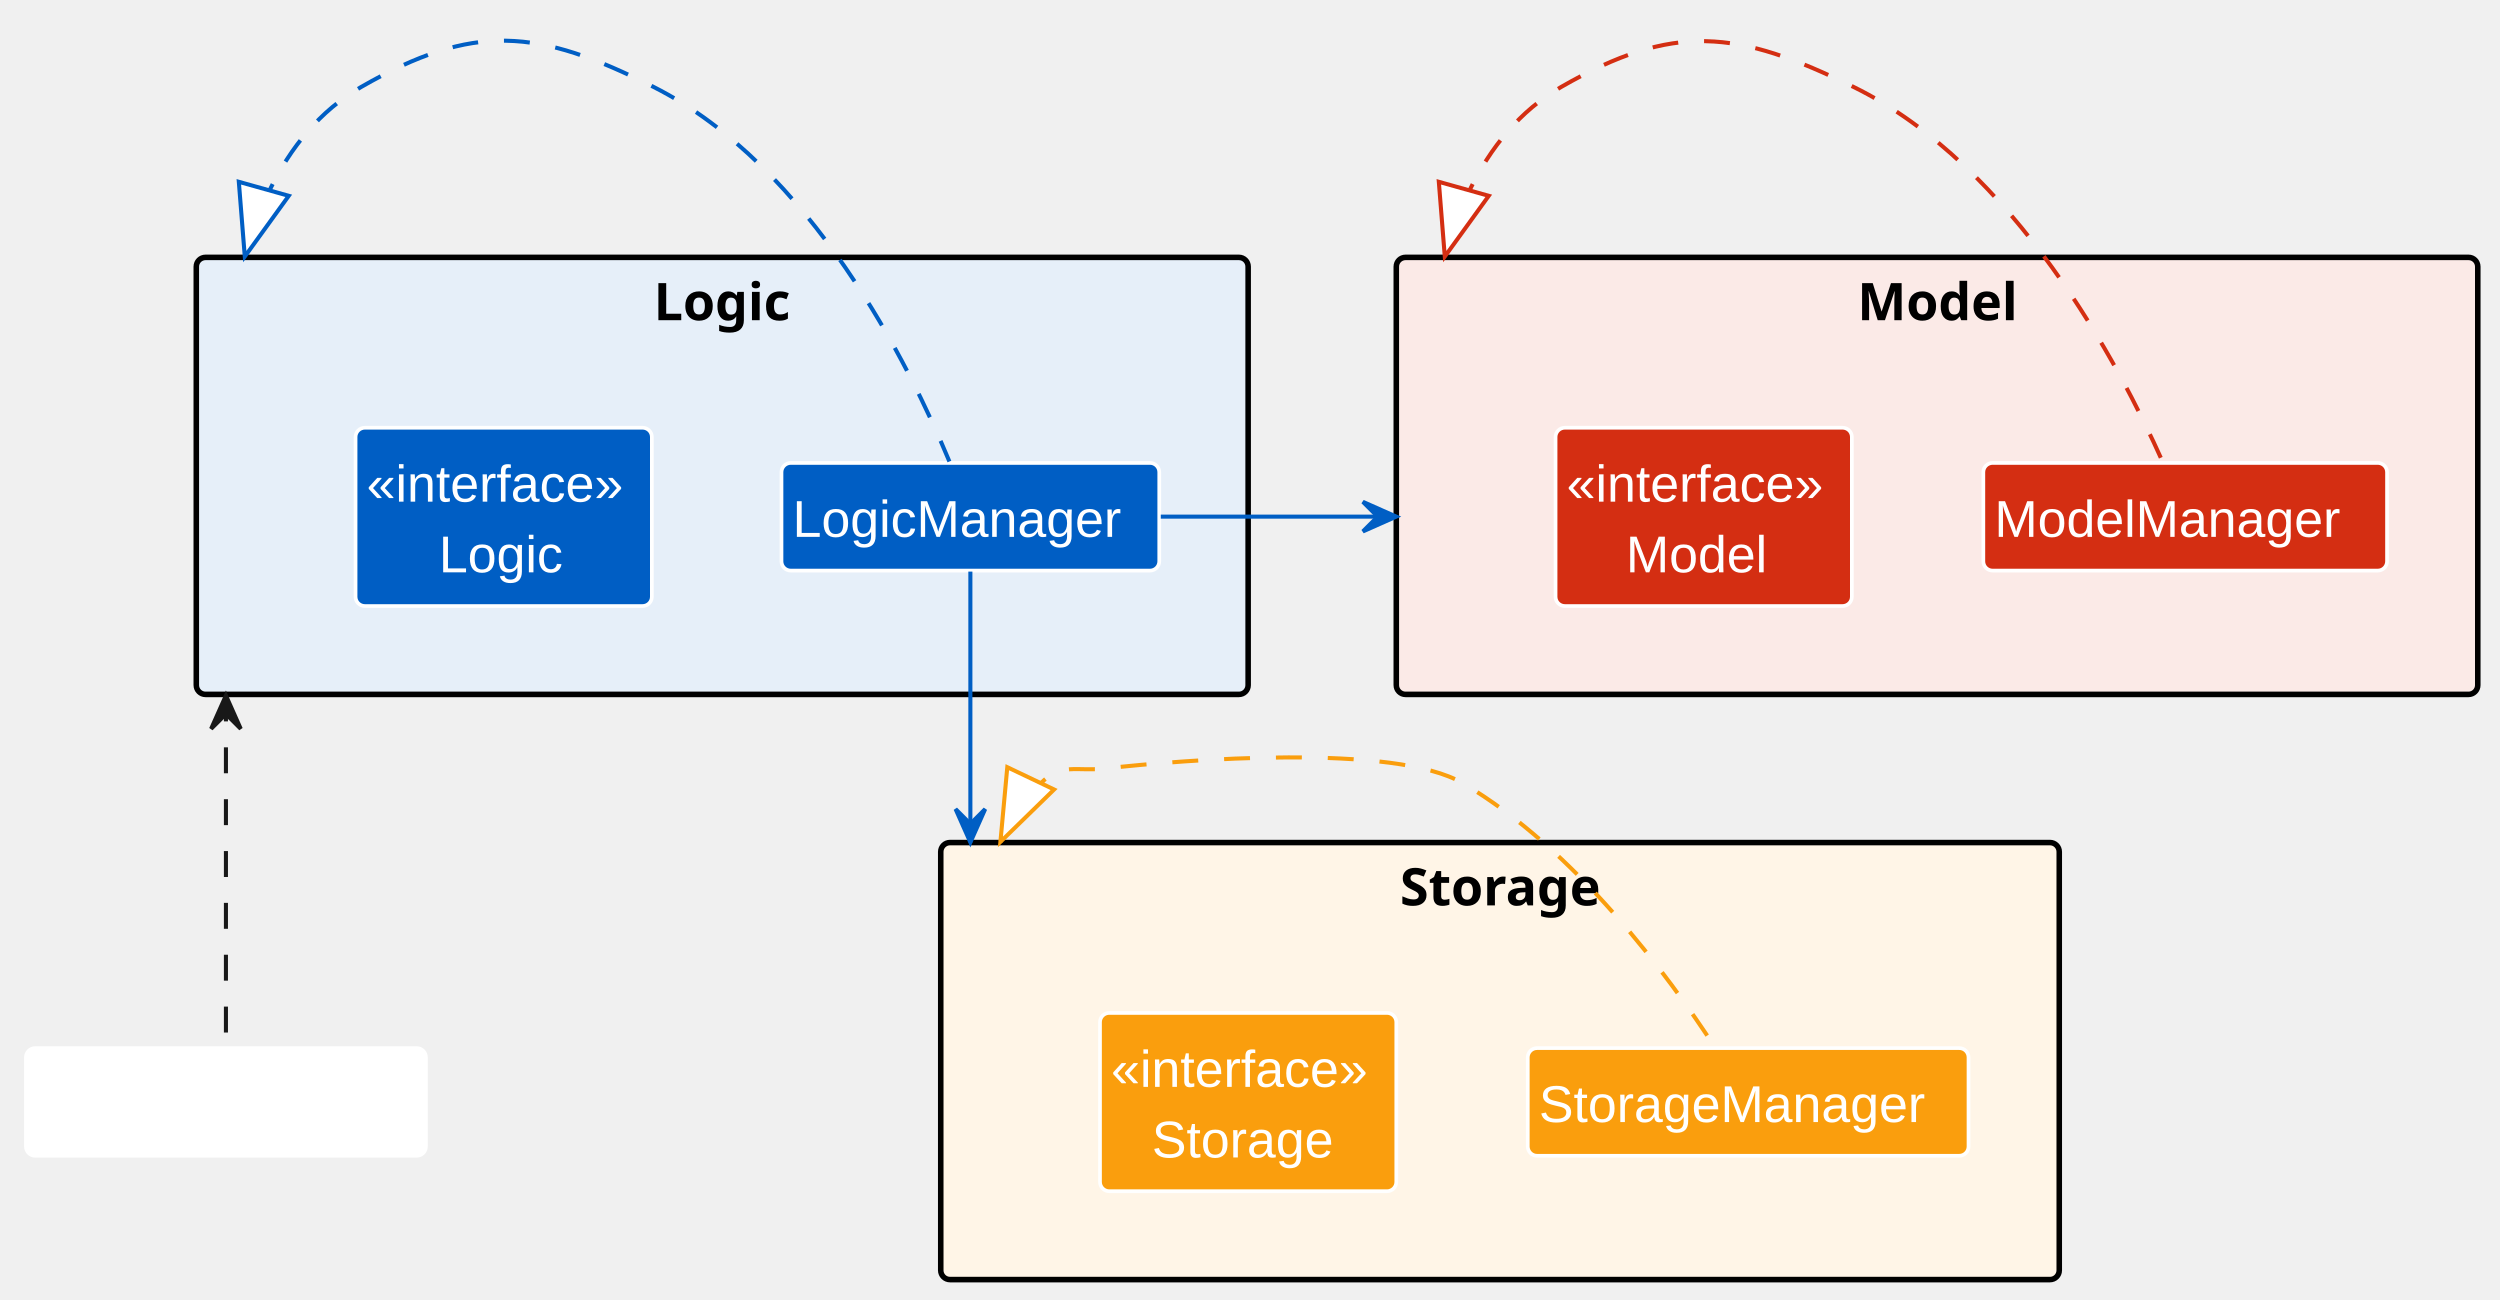
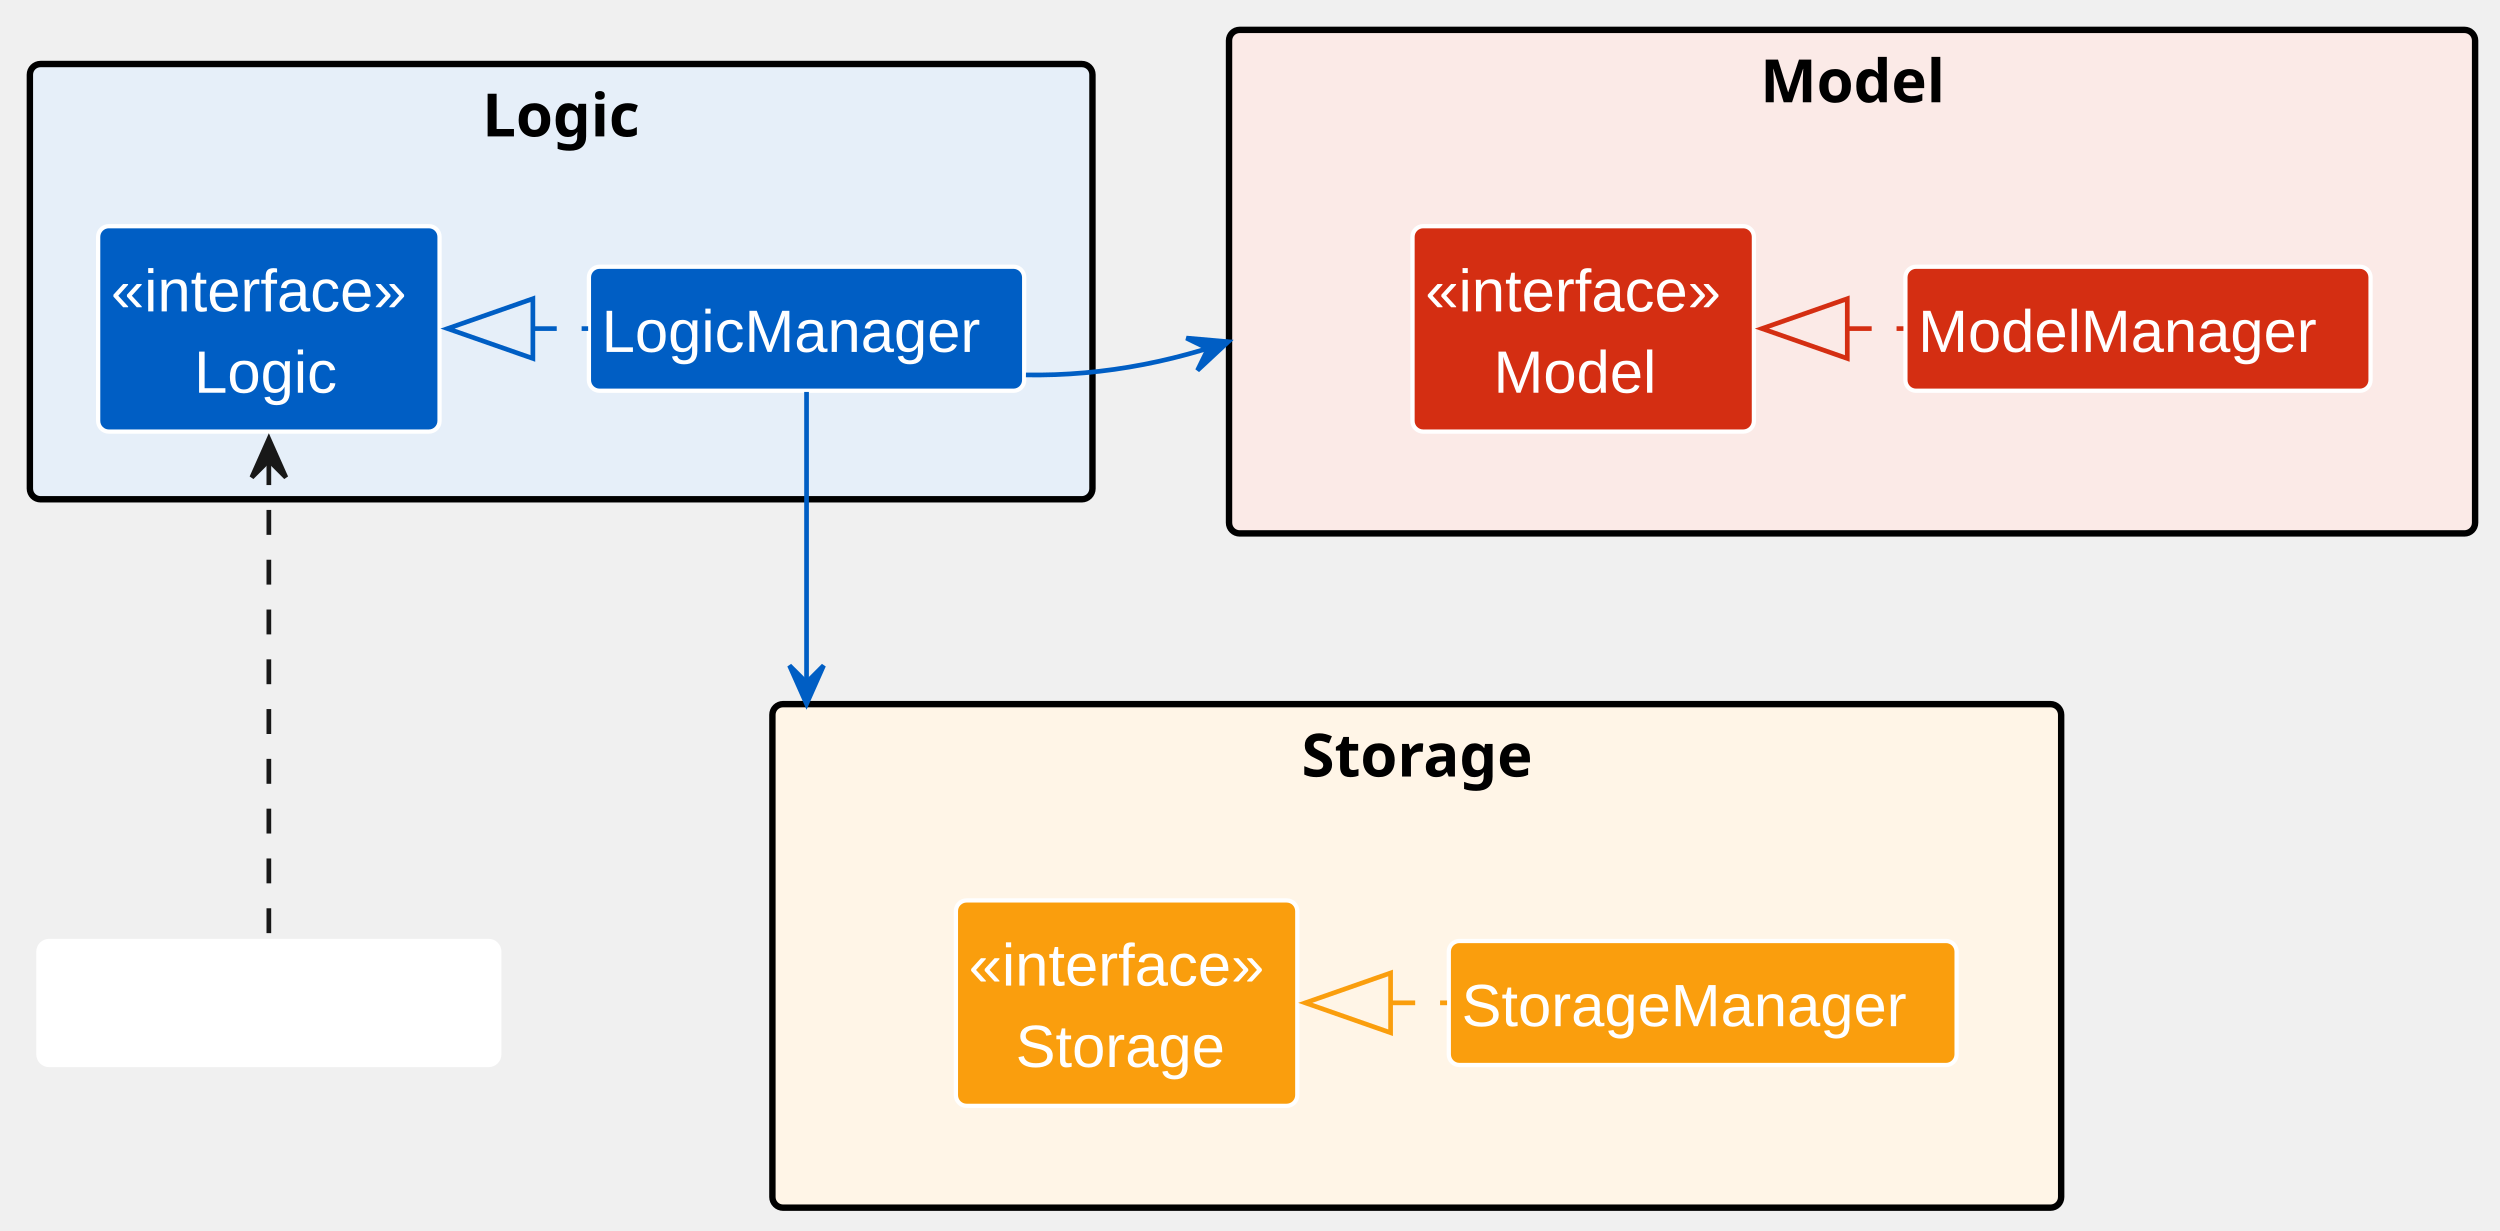
- <svg xmlns="http://www.w3.org/2000/svg" contentStyleType="text/css" height="351px" preserveAspectRatio="none" style="width:675px;height:351px;background:#FFFFFF;" version="1.1" viewBox="0 0 675 351" width="675px" zoomAndPan="magnify">
+ <svg xmlns="http://www.w3.org/2000/svg" contentStyleType="text/css" height="346.8px" preserveAspectRatio="none" style="width:703px;height:346px;background:#FFFFFF;" version="1.1" viewBox="0 0 703 346" width="703.2px" zoomAndPan="magnify">
  <defs />
  <g>
    <g id="cluster_Logic">
-       <rect fill="#E6EFF9" height="118" rx="2.5" ry="2.5" style="stroke:#000000;stroke-width:1.5;" width="284" x="53" y="69.49" />
-       <text fill="#000000" font-family="sans-serif" font-size="14" font-weight="bold" lengthAdjust="spacing" textLength="37" x="176.5" y="86.456">Logic
+       <rect fill="#E6EFF9" height="122.4" rx="3" ry="3" style="stroke:#000000;stroke-width:1.8;" width="298.8" x="8.4" y="18" />
+       <text fill="#000000" font-family="sans-serif" font-size="16.8" font-weight="bold" lengthAdjust="spacing" textLength="44.4" x="135.6" y="38.359">Logic
            </text>
    </g>
    <g id="cluster_Model">
-       <rect fill="#FBEAE7" height="118" rx="2.5" ry="2.5" style="stroke:#000000;stroke-width:1.5;" width="292" x="377" y="69.49" />
-       <text fill="#000000" font-family="sans-serif" font-size="14" font-weight="bold" lengthAdjust="spacing" textLength="43" x="501.5" y="86.456">Model
+       <rect fill="#FBEAE7" height="141.6" rx="3" ry="3" style="stroke:#000000;stroke-width:1.8;" width="350.4" x="345.6" y="8.4" />
+       <text fill="#000000" font-family="sans-serif" font-size="16.8" font-weight="bold" lengthAdjust="spacing" textLength="51.6" x="495" y="28.759">Model
            </text>
    </g>
    <g id="cluster_Storage">
-       <rect fill="#FFF5E7" height="118" rx="2.5" ry="2.5" style="stroke:#000000;stroke-width:1.5;" width="302" x="254" y="227.49" />
-       <text fill="#000000" font-family="sans-serif" font-size="14" font-weight="bold" lengthAdjust="spacing" textLength="54" x="378" y="244.456">Storage
+       <rect fill="#FFF5E7" height="141.6" rx="3" ry="3" style="stroke:#000000;stroke-width:1.8;" width="362.4" x="217.2" y="198" />
+       <text fill="#000000" font-family="sans-serif" font-size="16.8" font-weight="bold" lengthAdjust="spacing" textLength="64.8" x="366" y="218.359">Storage
            </text>
    </g>
-     <g id="elem_Logic">
-       <rect codeLine="6" fill="#005EC4" height="48.136" id="Logic" rx="2.5" ry="2.5" style="stroke:#FFFFFF;stroke-width:1.0;" width="80" x="96" y="115.49" />
-       <text fill="#FFFFFF" font-family="Arial" font-size="14" lengthAdjust="spacing" textLength="74" x="99" y="135.456">«interface»
+     <g id="elem_Logic1">
+       <rect codeLine="6" fill="#005EC4" height="57.763" id="Logic1" rx="3" ry="3" style="stroke:#FFFFFF;stroke-width:1.2;" width="96" x="27.6" y="63.6" />
+       <text fill="#FFFFFF" font-family="Arial" font-size="16.8" lengthAdjust="spacing" textLength="88.8" x="31.2" y="87.559">«interface»
            </text>
-       <text fill="#FFFFFF" font-family="Arial" font-size="14" lengthAdjust="spacing" textLength="35" x="118.5" y="154.524">Logic
+       <text fill="#FFFFFF" font-family="Arial" font-size="16.8" lengthAdjust="spacing" textLength="42" x="54.6" y="110.441">Logic
            </text>
    </g>
    <g id="elem_LogicManager">
-       <rect codeLine="7" fill="#005EC4" height="29.068" id="LogicManager" rx="2.5" ry="2.5" style="stroke:#FFFFFF;stroke-width:1.0;" width="102" x="211" y="124.99" />
-       <text fill="#FFFFFF" font-family="Arial" font-size="14" lengthAdjust="spacing" textLength="96" x="214" y="144.956">LogicManager
+       <rect codeLine="7" fill="#005EC4" height="34.882" id="LogicManager" rx="3" ry="3" style="stroke:#FFFFFF;stroke-width:1.2;" width="122.4" x="165.6" y="75" />
+       <text fill="#FFFFFF" font-family="Arial" font-size="16.8" lengthAdjust="spacing" textLength="115.2" x="169.2" y="98.959">LogicManager
            </text>
    </g>
-     <g id="elem_Model">
-       <rect codeLine="11" fill="#D42E12" height="48.136" id="Model" rx="2.5" ry="2.5" style="stroke:#FFFFFF;stroke-width:1.0;" width="80" x="420" y="115.49" />
-       <text fill="#FFFFFF" font-family="Arial" font-size="14" lengthAdjust="spacing" textLength="74" x="423" y="135.456">«interface»
+     <g id="elem_Model1">
+       <rect codeLine="11" fill="#D42E12" height="57.763" id="Model1" rx="3" ry="3" style="stroke:#FFFFFF;stroke-width:1.2;" width="96" x="397.2" y="63.6" />
+       <text fill="#FFFFFF" font-family="Arial" font-size="16.8" lengthAdjust="spacing" textLength="88.8" x="400.8" y="87.559">«interface»
            </text>
-       <text fill="#FFFFFF" font-family="Arial" font-size="14" lengthAdjust="spacing" textLength="42" x="439" y="154.524">Model
+       <text fill="#FFFFFF" font-family="Arial" font-size="16.8" lengthAdjust="spacing" textLength="50.4" x="420" y="110.441">Model
            </text>
    </g>
    <g id="elem_ModelManager">
-       <rect codeLine="12" fill="#D42E12" height="29.068" id="ModelManager" rx="2.5" ry="2.5" style="stroke:#FFFFFF;stroke-width:1.0;" width="109" x="535.5" y="124.99" />
-       <text fill="#FFFFFF" font-family="Arial" font-size="14" lengthAdjust="spacing" textLength="103" x="538.5" y="144.956">ModelManager
+       <rect codeLine="12" fill="#D42E12" height="34.882" id="ModelManager" rx="3" ry="3" style="stroke:#FFFFFF;stroke-width:1.2;" width="130.8" x="535.8" y="75" />
+       <text fill="#FFFFFF" font-family="Arial" font-size="16.8" lengthAdjust="spacing" textLength="123.6" x="539.4" y="98.959">ModelManager
            </text>
    </g>
-     <g id="elem_Storage">
-       <rect codeLine="16" fill="#FA9E0D" height="48.136" id="Storage" rx="2.5" ry="2.5" style="stroke:#FFFFFF;stroke-width:1.0;" width="80" x="297" y="273.49" />
-       <text fill="#FFFFFF" font-family="Arial" font-size="14" lengthAdjust="spacing" textLength="74" x="300" y="293.456">«interface»
+     <g id="elem_Storage1">
+       <rect codeLine="16" fill="#FA9E0D" height="57.763" id="Storage1" rx="3" ry="3" style="stroke:#FFFFFF;stroke-width:1.2;" width="96" x="268.8" y="253.2" />
+       <text fill="#FFFFFF" font-family="Arial" font-size="16.8" lengthAdjust="spacing" textLength="88.8" x="272.4" y="277.159">«interface»
            </text>
-       <text fill="#FFFFFF" font-family="Arial" font-size="14" lengthAdjust="spacing" textLength="52" x="311" y="312.524">Storage
+       <text fill="#FFFFFF" font-family="Arial" font-size="16.8" lengthAdjust="spacing" textLength="62.4" x="285.6" y="300.041">Storage
            </text>
    </g>
    <g id="elem_StorageManager">
-       <rect codeLine="17" fill="#FA9E0D" height="29.068" id="StorageManager" rx="2.5" ry="2.5" style="stroke:#FFFFFF;stroke-width:1.0;" width="119" x="412.5" y="282.99" />
-       <text fill="#FFFFFF" font-family="Arial" font-size="14" lengthAdjust="spacing" textLength="113" x="415.5" y="302.956">StorageManager
+       <rect codeLine="17" fill="#FA9E0D" height="34.882" id="StorageManager" rx="3" ry="3" style="stroke:#FFFFFF;stroke-width:1.2;" width="142.8" x="407.4" y="264.6" />
+       <text fill="#FFFFFF" font-family="Arial" font-size="16.8" lengthAdjust="spacing" textLength="135.6" x="411" y="288.559">StorageManager
            </text>
    </g>
    <g id="elem_HiddenOutside">
-       <rect codeLine="20" fill="#FFFFFF" height="29.068" id="HiddenOutside" rx="2.5" ry="2.5" style="stroke:#FFFFFF;stroke-width:1.0;" width="108" x="7" y="282.99" />
-       <text fill="#FFFFFF" font-family="Arial" font-size="14" lengthAdjust="spacing" textLength="102" x="10" y="302.956">HiddenOutside
+       <rect codeLine="20" fill="#FFFFFF" height="34.882" id="HiddenOutside" rx="3" ry="3" style="stroke:#FFFFFF;stroke-width:1.2;" width="129.6" x="10.8" y="264.6" />
+       <text fill="#FFFFFF" font-family="Arial" font-size="16.8" lengthAdjust="spacing" textLength="122.4" x="14.4" y="288.559">HiddenOutside
            </text>
    </g>
-     <g id="link_Logic_HiddenOutside">
-       <path codeLine="21" d="M61,187.783 C61,191.4 61,195.122 61,198.91 C61,229.213 61,263.73 61,282.51 " fill="none" id="Logic-backto-HiddenOutside" style="stroke:#181818;stroke-width:1.1;stroke-dasharray:7.0,7.0;" />
-       <polygon fill="#181818" points="61,187.783,57,196.783,61,192.783,65,196.783,61,187.783" style="stroke:#181818;stroke-width:1.1;" />
+     <g id="link_Logic1_HiddenOutside">
+       <path codeLine="21" d="M75.6,129.396 C75.6,169.92 75.6,234.204 75.6,264.276 " fill="none" id="Logic1-backto-HiddenOutside" style="stroke:#181818;stroke-width:1.32;stroke-dasharray:7.0,7.0;" />
+       <polygon fill="#181818" points="75.6,123.444,70.8,134.244,75.6,129.444,80.4,134.244,75.6,123.444" style="stroke:#181818;stroke-width:1.32;" />
    </g>
-     <g id="link_Logic_LogicManager">
-       <path codeLine="23" d="M66.094,69.275 C67.832,63.075 70.04,56.991 72.831,51.277 C78.414,39.849 86.332,29.905 97.5,23.49 C127.95,6 145.16,7.66 176.5,23.49 C218.93,44.92 245.47,98.44 256.34,124.61 " fill="none" id="Logic-backto-LogicManager" style="stroke:#005EC4;stroke-width:1.1;stroke-dasharray:7.0,7.0;" />
-       <polygon fill="#FFFFFF" points="66.094,69.275,77.963,52.87,64.483,49.09,66.094,69.275" style="stroke:#005EC4;stroke-width:1.1;" />
+     <g id="link_Logic1_LogicManager">
+       <path codeLine="23" d="M149.556,92.4 C154.824,92.4 160.104,92.4 165.384,92.4 " fill="none" id="Logic1-backto-LogicManager" style="stroke:#005EC4;stroke-width:1.32;stroke-dasharray:7.0,7.0;" />
+       <polygon fill="none" points="149.844,100.8,125.844,92.4,149.844,84,149.844,100.8" style="stroke:#005EC4;stroke-width:1.32;" />
    </g>
-     <g id="link_Model_ModelManager">
-       <path codeLine="24" d="M390.094,69.275 C391.832,63.075 394.04,56.991 396.831,51.277 C402.414,39.849 410.332,29.905 421.5,23.49 C451.95,6 468.99,8 500.5,23.49 C543.87,44.81 572.16,98.38 583.87,124.59 " fill="none" id="Model-backto-ModelManager" style="stroke:#D42E12;stroke-width:1.1;stroke-dasharray:7.0,7.0;" />
-       <polygon fill="#FFFFFF" points="390.094,69.275,401.963,52.87,388.483,49.09,390.094,69.275" style="stroke:#D42E12;stroke-width:1.1;" />
+     <g id="link_Model1_ModelManager">
+       <path codeLine="24" d="M519.312,92.4 C524.628,92.4 529.932,92.4 535.236,92.4 " fill="none" id="Model1-backto-ModelManager" style="stroke:#D42E12;stroke-width:1.32;stroke-dasharray:7.0,7.0;" />
+       <polygon fill="none" points="519.456,100.8,495.456,92.4,519.456,84,519.456,100.8" style="stroke:#D42E12;stroke-width:1.32;" />
    </g>
-     <g id="link_Storage_StorageManager">
-       <path codeLine="25" d="M270.113,227.306 C270.175,227.176 270.237,227.047 270.3,226.917 C270.55,226.401 270.806,225.887 271.069,225.377 C271.595,224.358 272.146,223.354 272.724,222.367 C275.034,218.418 277.769,214.745 281,211.49 C286.62,205.83 290.57,208.38 298.5,207.49 C319.83,205.08 376.51,200.59 395,211.49 C425.39,229.4 450.39,263.33 463.04,282.79 " fill="none" id="Storage-backto-StorageManager" style="stroke:#FA9E0D;stroke-width:1.1;stroke-dasharray:7.0,7.0;" />
-       <polygon fill="#FFFFFF" points="270.113,227.306,284.607,213.166,271.969,207.143,270.113,227.306" style="stroke:#FA9E0D;stroke-width:1.1;" />
+     <g id="link_Storage1_StorageManager">
+       <path codeLine="25" d="M390.948,282 C396.276,282 401.592,282 406.92,282 " fill="none" id="Storage1-backto-StorageManager" style="stroke:#FA9E0D;stroke-width:1.32;stroke-dasharray:7.0,7.0;" />
+       <polygon fill="none" points="391.032,290.4,367.032,282,391.032,273.6,391.032,290.4" style="stroke:#FA9E0D;stroke-width:1.32;" />
    </g>
    <g id="link_LogicManager_Model">
-       <path codeLine="27" d="M313.41,139.49 C325.2,139.49 336.993,139.49 348.785,139.49 C354.681,139.49 360.577,139.49 366.473,139.49 C369.421,139.49 372.369,139.49 375.317,139.49 C375.685,139.49 376.054,139.49 376.423,139.49 C376.607,139.49 376.791,139.49 376.975,139.49 " fill="none" id="LogicManager-to-Model" style="stroke:#005EC4;stroke-width:1.1;" />
-       <polygon fill="#005EC4" points="376.975,139.49,367.975,135.49,371.975,139.49,367.975,143.49,376.975,139.49" style="stroke:#005EC4;stroke-width:1.1;" />
+       <path codeLine="27" d="M288.492,105.432 C299.526,105.606 310.557,104.625 321.588,102.489 C327.103,101.421 332.619,100.064 338.135,98.419 C339.514,98.007 340.893,97.578 342.272,97.13 C342.961,96.907 343.651,96.678 344.34,96.446 C344.685,96.329 345.03,96.212 345.375,96.093 " fill="none" id="LogicManager-to-Model" style="stroke:#005EC4;stroke-width:1.32;" />
+       <polygon fill="#005EC4" points="345.375,96.093,333.601,95.069,339.701,98.046,336.724,104.146,345.375,96.093" style="stroke:#005EC4;stroke-width:1.32;" />
    </g>
    <g id="link_LogicManager_Storage">
-       <path codeLine="28" d="M262,154.33 C262,163.727 262,177.109 262,191.945 C262,199.363 262,207.145 262,214.974 C262,218.888 262,222.814 262,226.712 C262,226.956 262,227.2 262,227.443 " fill="none" id="LogicManager-to-Storage" style="stroke:#005EC4;stroke-width:1.1;" />
-       <polygon fill="#005EC4" points="262,227.443,266,218.443,262,222.443,258,218.443,262,227.443" style="stroke:#005EC4;stroke-width:1.1;" />
+       <path codeLine="28" d="M226.8,110.208 C226.8,121.485 226.8,137.543 226.8,155.346 C226.8,164.248 226.8,173.586 226.8,182.98 C226.8,187.677 226.8,192.389 226.8,197.067 C226.8,197.359 226.8,197.651 226.8,197.944 " fill="none" id="LogicManager-to-Storage" style="stroke:#005EC4;stroke-width:1.32;" />
+       <polygon fill="#005EC4" points="226.8,197.944,231.6,187.144,226.8,191.944,222,187.144,226.8,197.944" style="stroke:#005EC4;stroke-width:1.32;" />
    </g>
  </g>
</svg>
